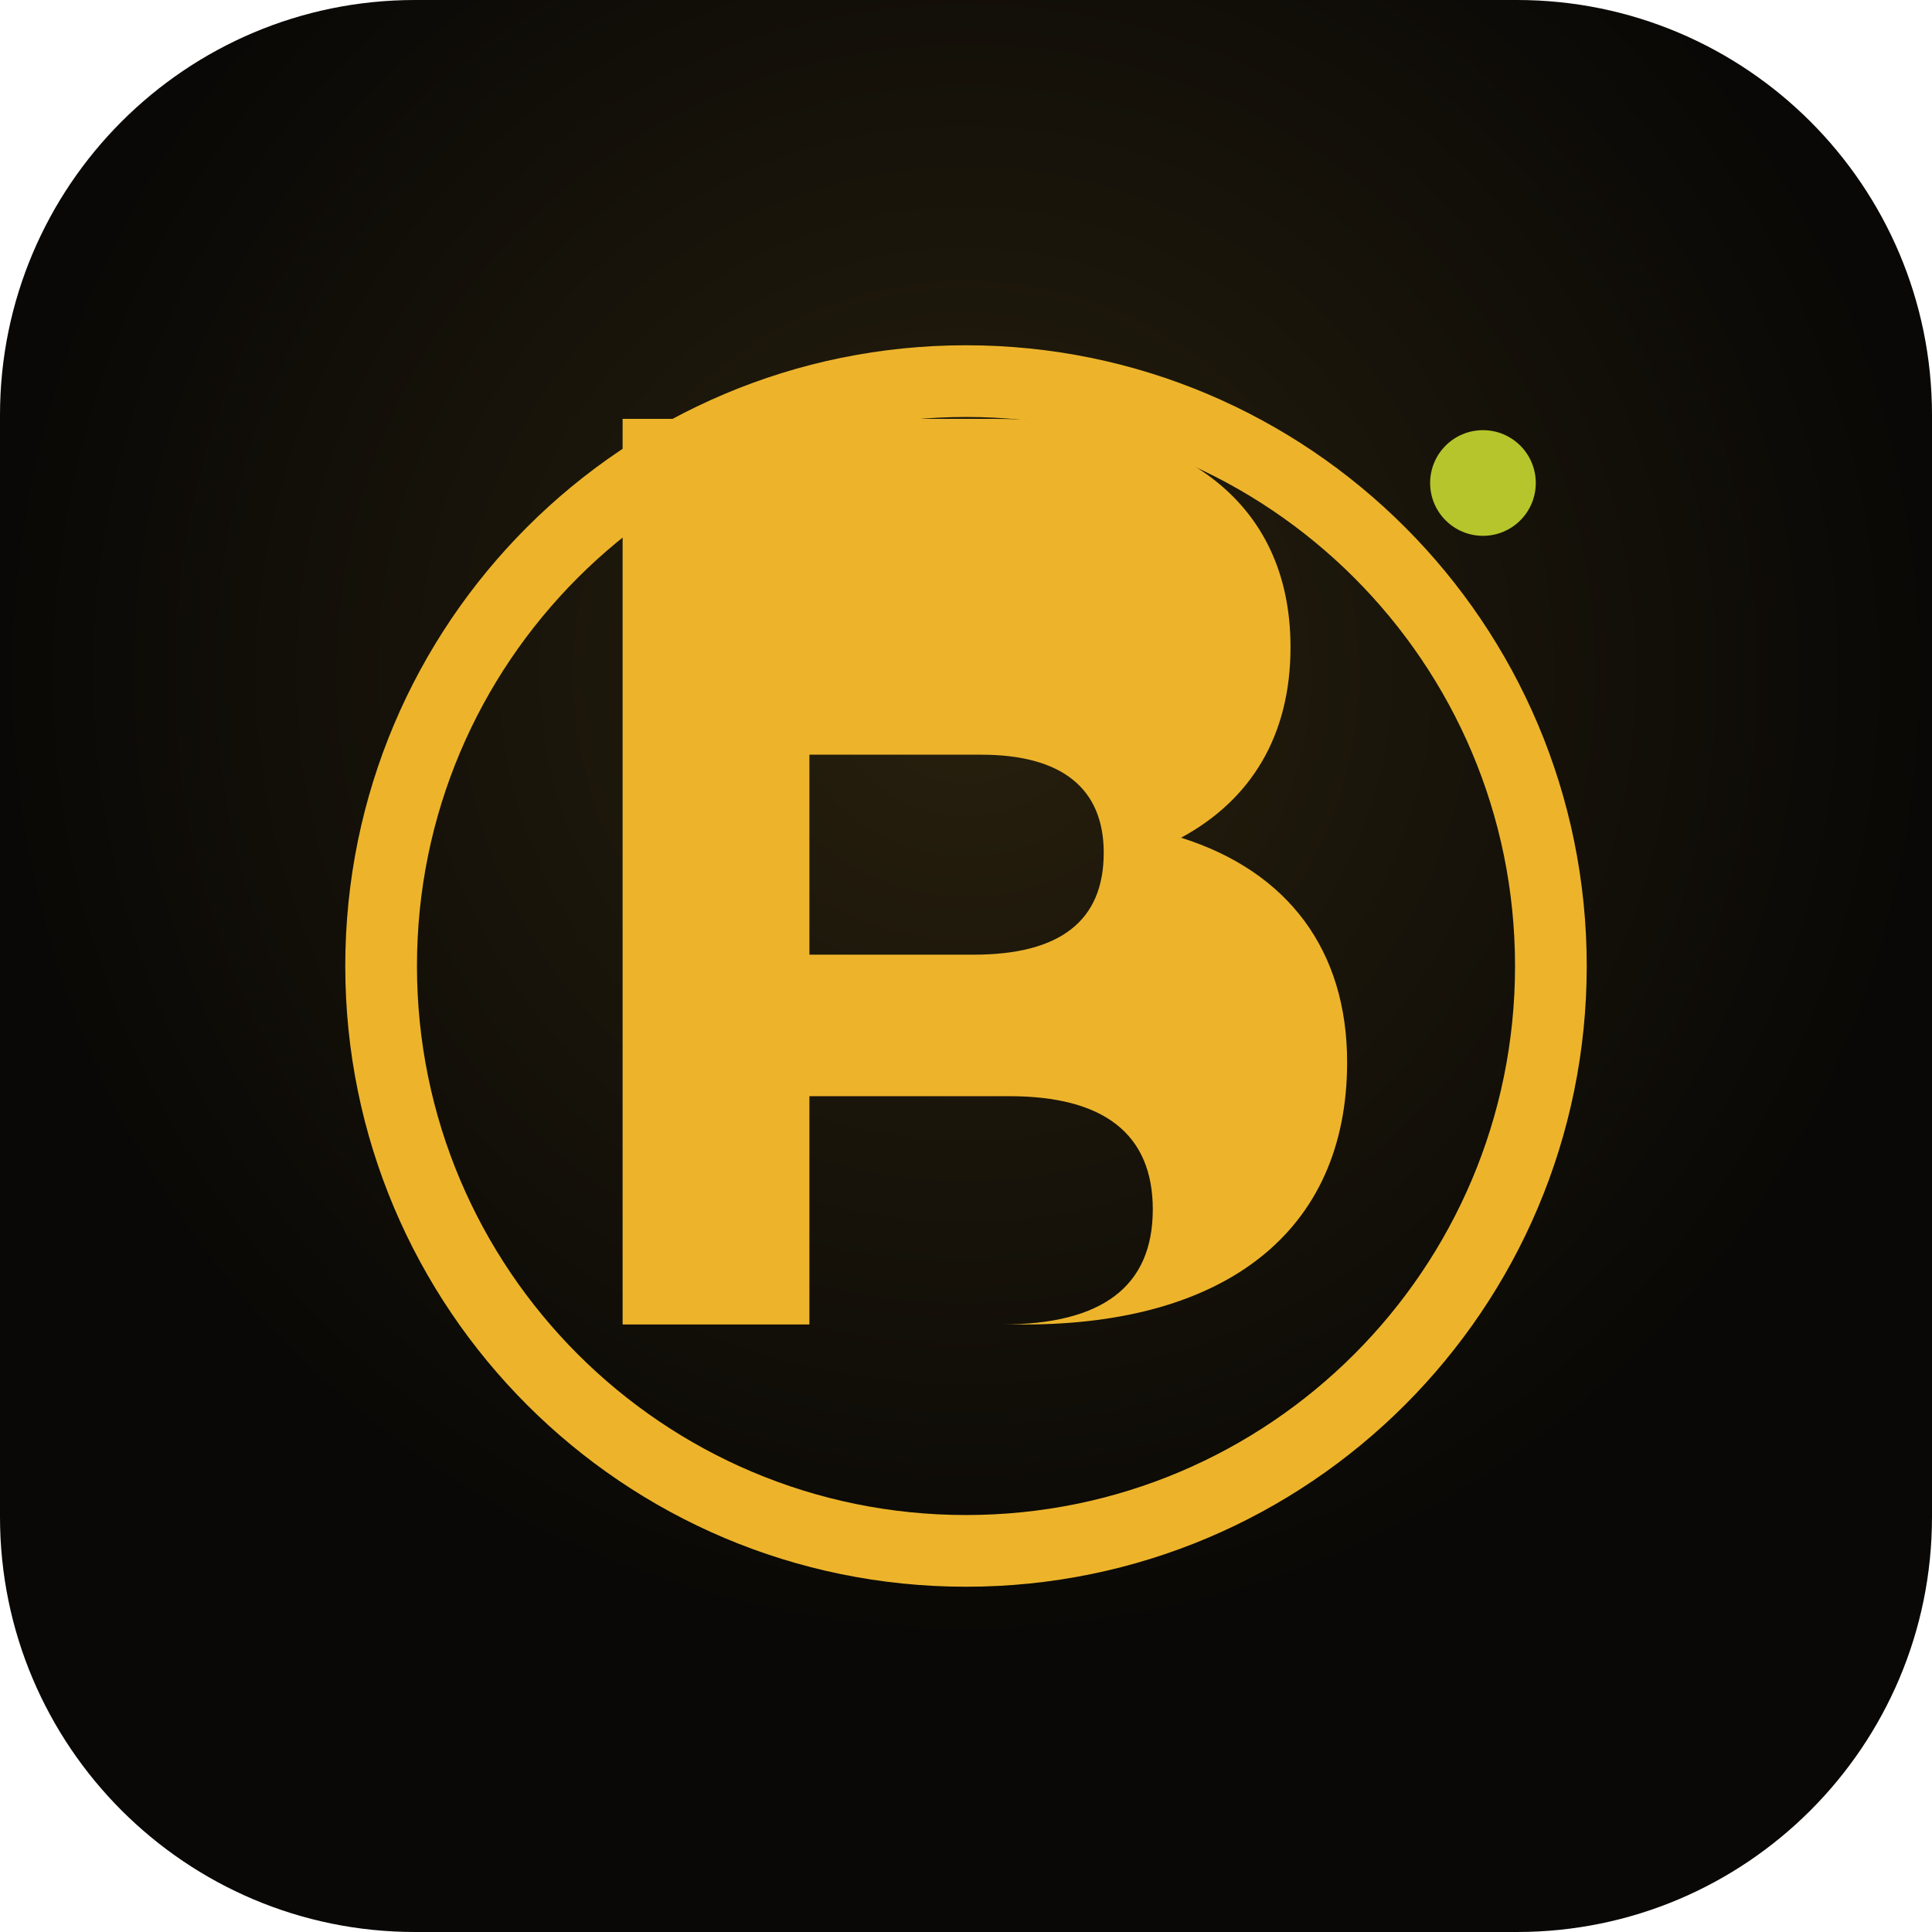
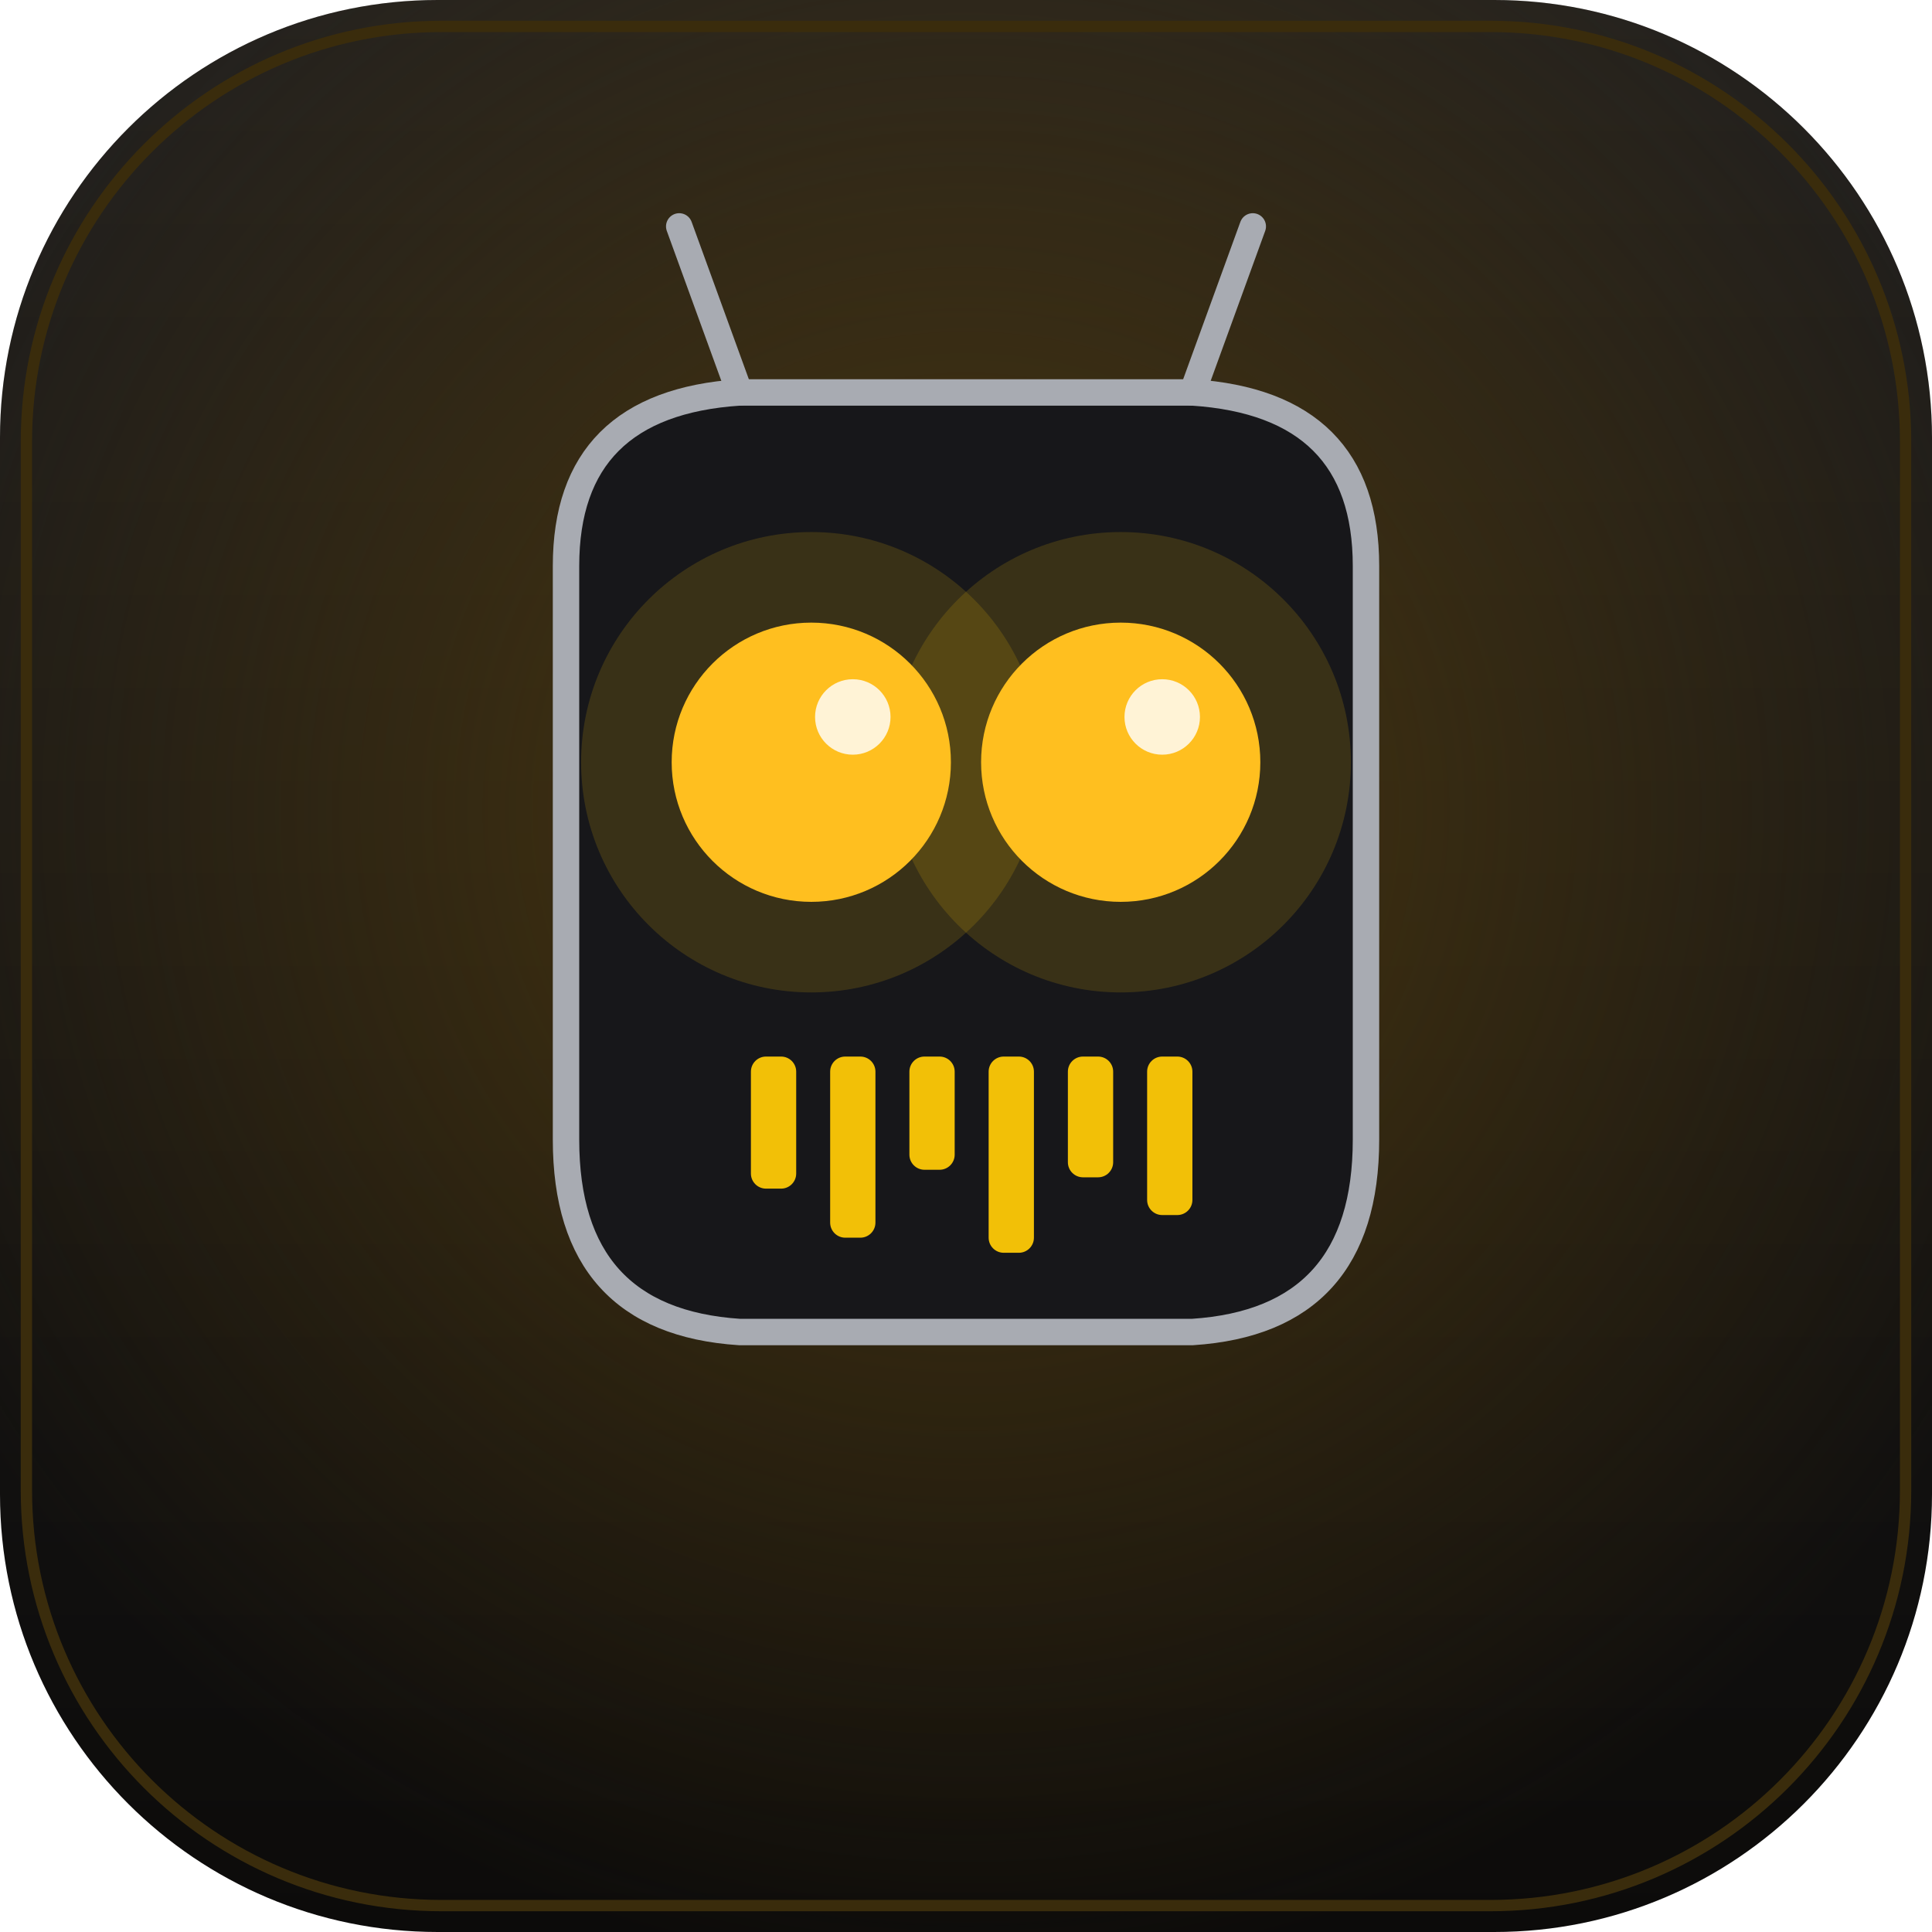
<svg xmlns="http://www.w3.org/2000/svg" width="1024" height="1024" viewBox="0 0 1024 1024">
  <defs>
-     <radialGradient id="g" cx="50%" cy="35%">
-       <stop stop-color="#28200e" />
-       <stop offset="1" stop-color="#090806" />
+     <linearGradient id="bg" x1="0" y1="0" x2="0" y2="1">
+       <stop offset="0" stop-color="#212020" />
+       <stop offset="1" stop-color="#0c0b0a" />
+     </linearGradient>
+     <radialGradient id="glow" cx="0.5" cy="0.42" r="0.6">
+       <stop offset="0" stop-color="#4a370f" />
+       <stop offset="1" stop-color="#4a370f" stop-opacity="0" />
    </radialGradient>
  </defs>
-   <rect width="1024" height="1024" rx="220" fill="url(#g)" />
-   <circle cx="512" cy="512" r="310" fill="none" stroke="#edb42b" stroke-width="38" />
-   <path d="M330 322v380h213c106 0 171-49 171-139 0-59-31-101-88-119 37-20 58-54 58-101 0-78-59-121-158-121H330zm99 78h91c43 0 65 18 65 52 0 36-23 54-69 54h-87V400zm0 181h106c50 0 76 20 76 60 0 41-27 61-80 61H429V581z" fill="#edb42b" />
-   <circle cx="786" cy="256" r="28" fill="#b6c52b" />
+   <rect width="1024" height="1024" rx="232" fill="url(#bg)" />
+   <rect width="1024" height="1024" rx="232" fill="url(#glow)" />
+   <rect x="14" y="14" width="996" height="996" rx="220" fill="none" stroke="#3a2c0c" stroke-width="6" />
+   <path d="M300 300 Q300 214 392 208 L632 208 Q724 214 724 300 L724 604 Q724 700 632 706 L392 706 Q300 700 300 604 Z" fill="#17171a" stroke="#a8abb2" stroke-width="14" />
+   <path d="M392 208 L360 120 M632 208 L664 120" stroke="#a8abb2" stroke-width="14" stroke-linecap="round" />
+   <circle cx="430" cy="404" r="122" fill="#f2c007" opacity="0.16" />
+   <circle cx="594" cy="404" r="122" fill="#f2c007" opacity="0.16" />
+   <circle cx="430" cy="404" r="74" fill="#ffbf1f" />
+   <circle cx="594" cy="404" r="74" fill="#ffbf1f" />
+   <circle cx="452" cy="380" r="20" fill="#fff3d6" />
+   <circle cx="616" cy="380" r="20" fill="#fff3d6" />
+   <g fill="#f2c007">
+     <rect x="398" y="560" width="24" height="70" rx="8" />
+     <rect x="440" y="560" width="24" height="96" rx="8" />
+     <rect x="482" y="560" width="24" height="60" rx="8" />
+     <rect x="524" y="560" width="24" height="104" rx="8" />
+     <rect x="566" y="560" width="24" height="64" rx="8" />
+     <rect x="608" y="560" width="24" height="84" rx="8" />
+   </g>
</svg>
